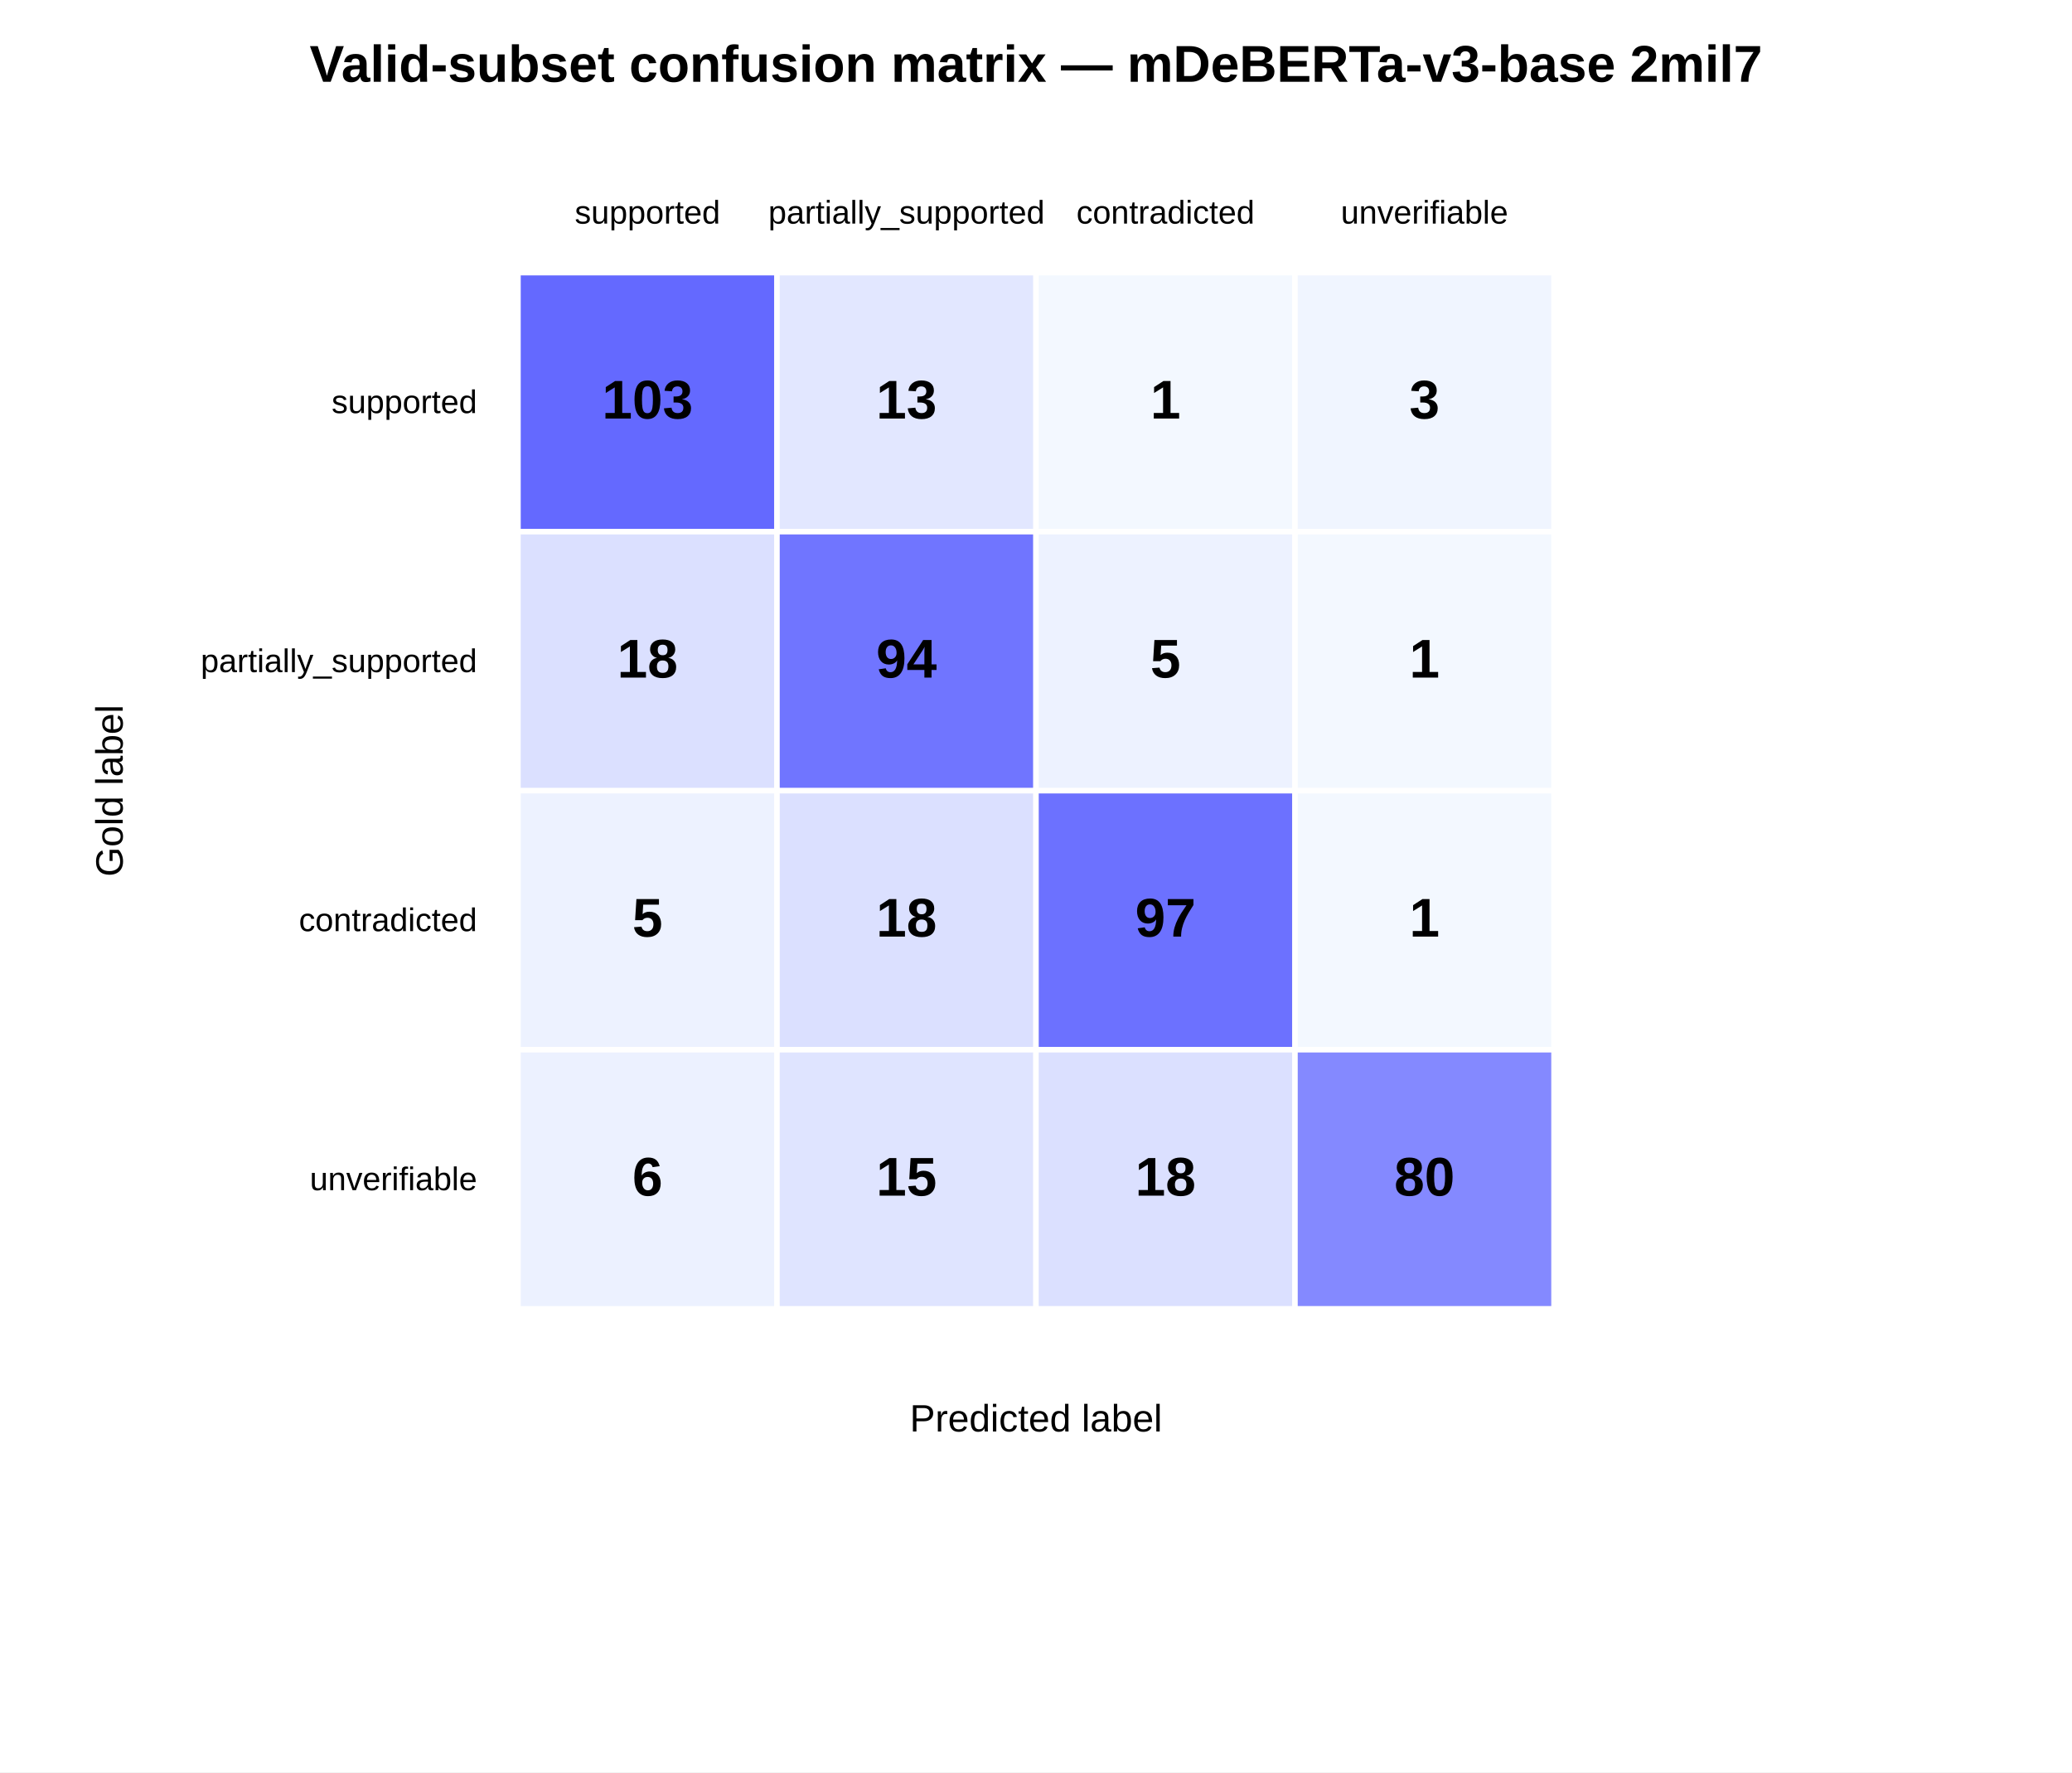
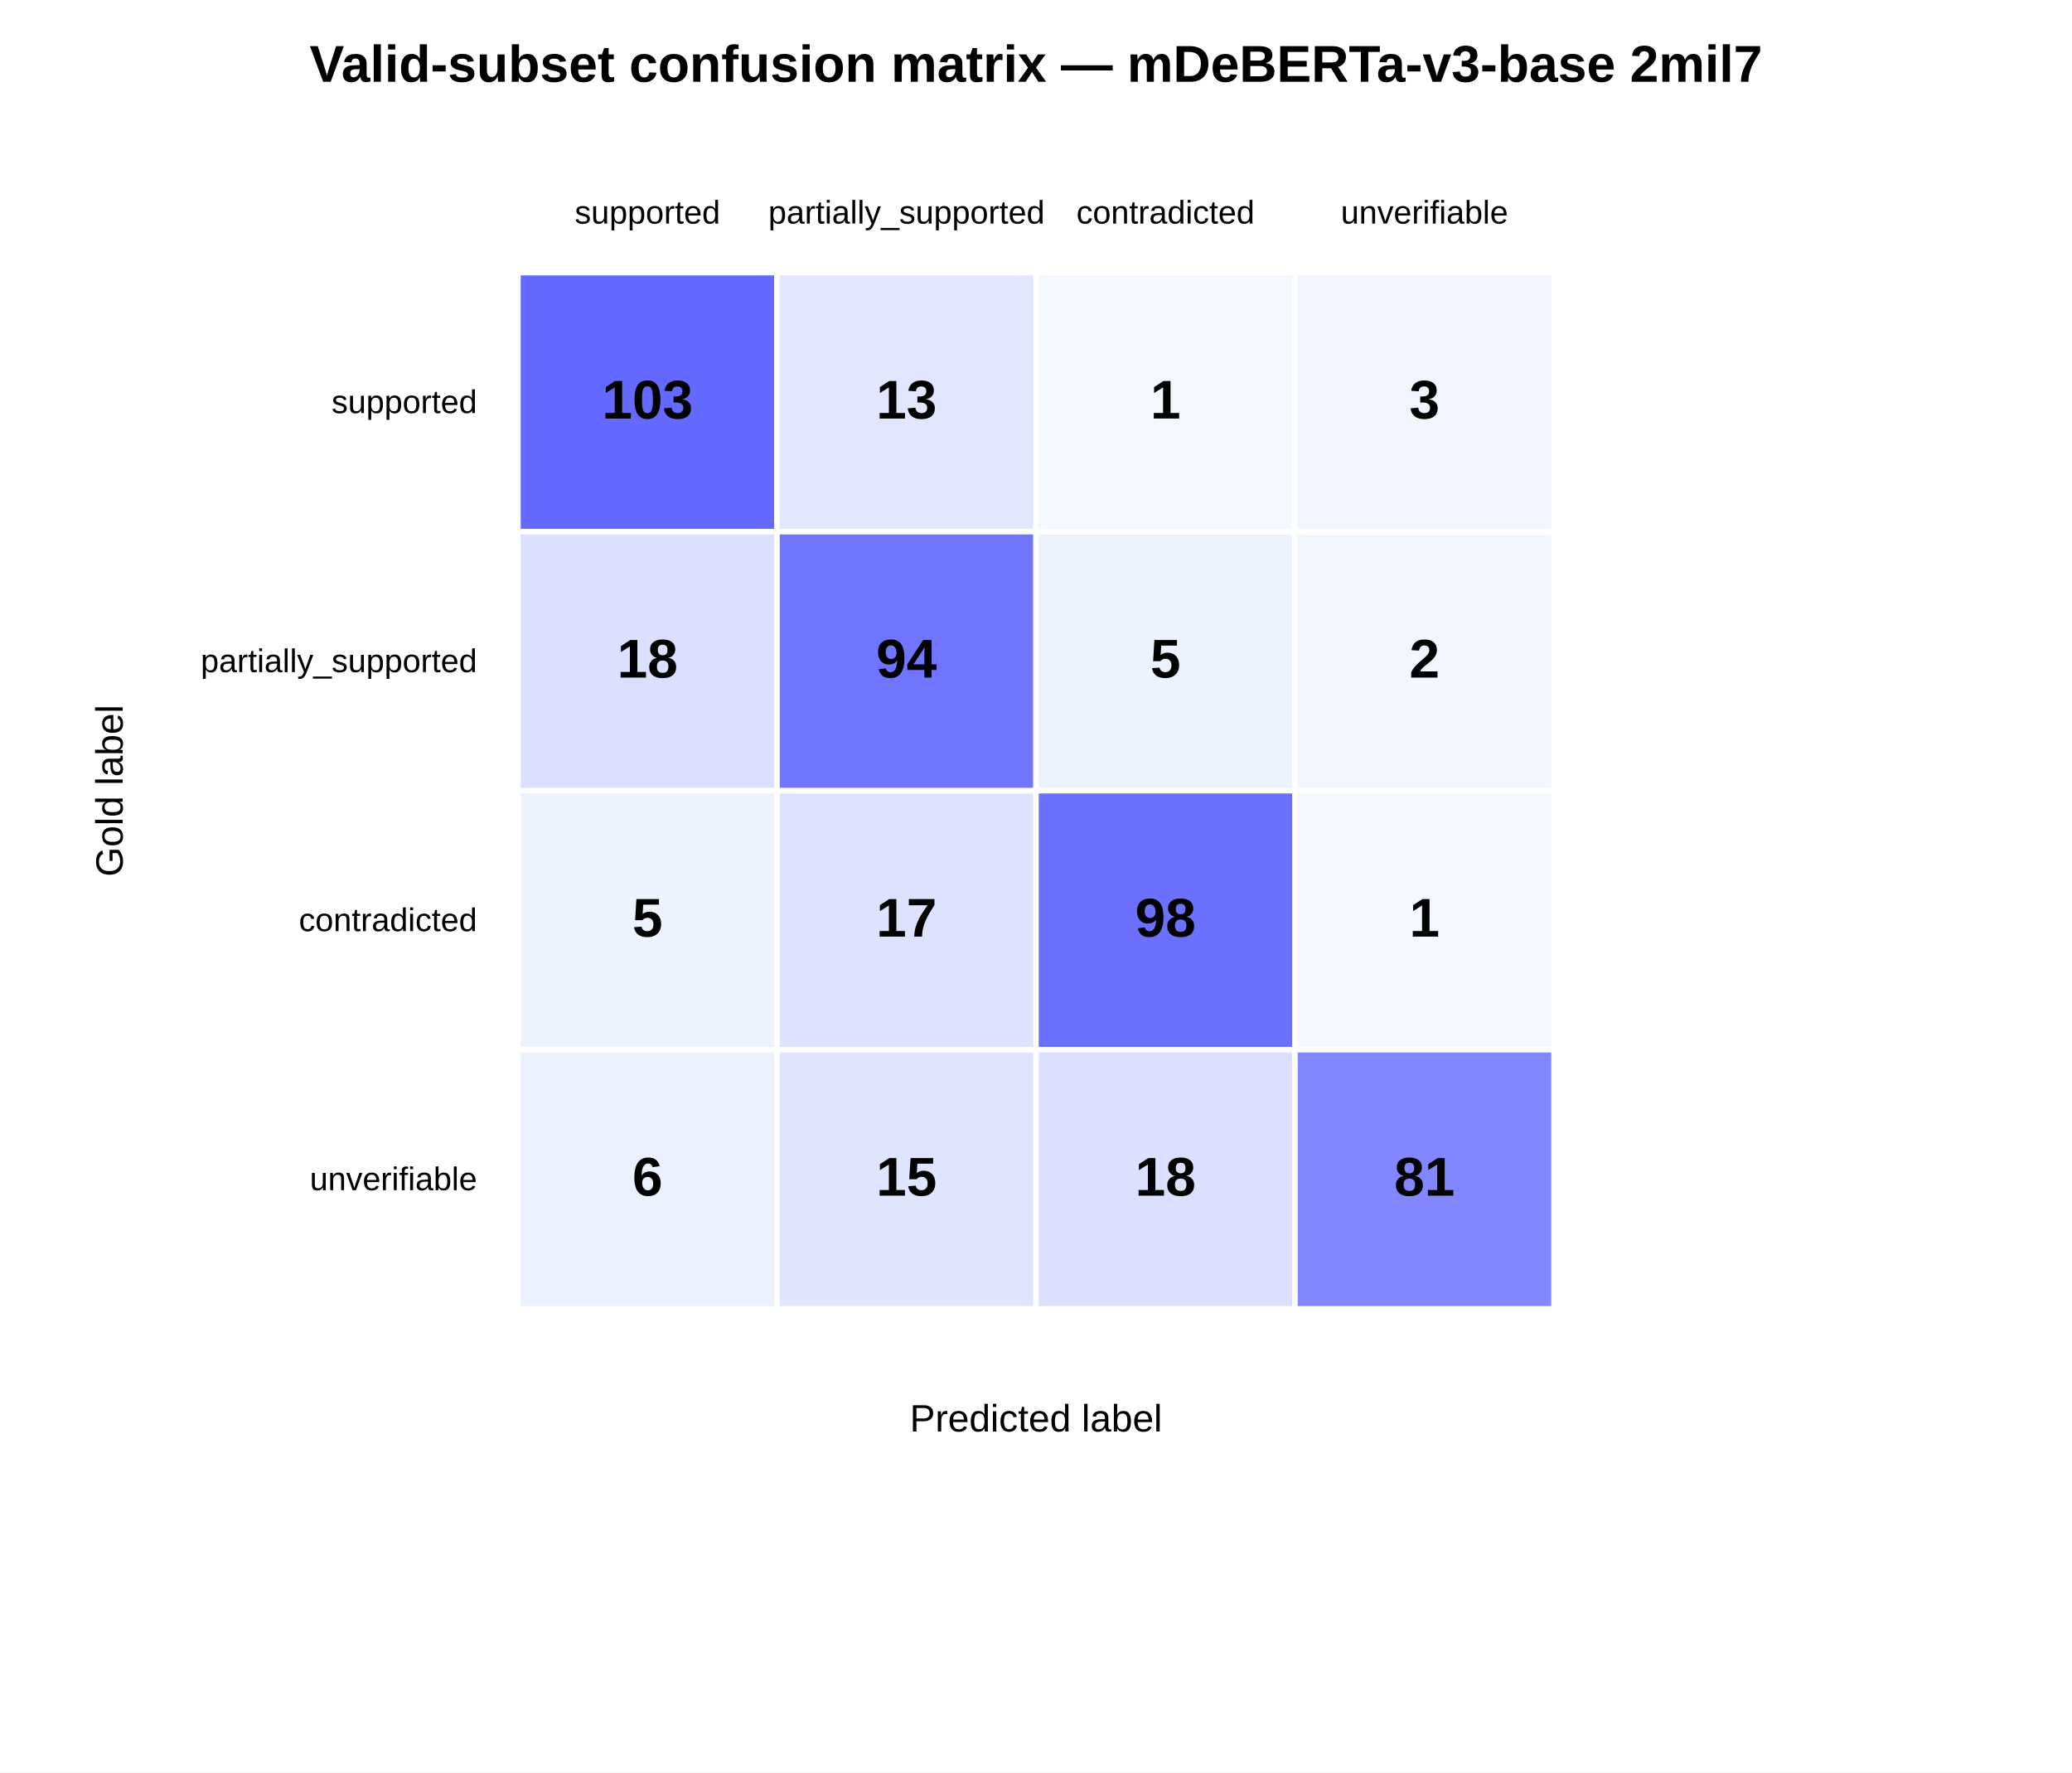
<svg xmlns="http://www.w3.org/2000/svg" width="760" height="650" viewBox="0 0 760 650">
  <rect width="100%" height="100%" fill="#ffffff" />
  <text x="380.0" y="30" text-anchor="middle" font-family="Arial, sans-serif" font-size="19" font-weight="700">Valid-subset confusion matrix — mDeBERTa-v3-base 2mil7</text>
  <text x="237.5" y="82" text-anchor="middle" font-family="Arial" font-size="12">supported</text>
  <text x="175" y="151.5" text-anchor="end" font-family="Arial" font-size="12">supported</text>
  <text x="332.5" y="82" text-anchor="middle" font-family="Arial" font-size="12">partially_supported</text>
  <text x="175" y="246.5" text-anchor="end" font-family="Arial" font-size="12">partially_supported</text>
  <text x="427.5" y="82" text-anchor="middle" font-family="Arial" font-size="12">contradicted</text>
  <text x="175" y="341.5" text-anchor="end" font-family="Arial" font-size="12">contradicted</text>
  <text x="522.5" y="82" text-anchor="middle" font-family="Arial" font-size="12">unverifiable</text>
  <text x="175" y="436.5" text-anchor="end" font-family="Arial" font-size="12">unverifiable</text>
  <rect x="190" y="100" width="95" height="95" fill="rgb(100,105,255)" stroke="#ffffff" stroke-width="2" />
  <text x="237.5" y="153.5" text-anchor="middle" font-family="Arial" font-size="20" font-weight="700">103</text>
  <rect x="285" y="100" width="95" height="95" fill="rgb(226,231,255)" stroke="#ffffff" stroke-width="2" />
  <text x="332.5" y="153.5" text-anchor="middle" font-family="Arial" font-size="20" font-weight="700">13</text>
  <rect x="380" y="100" width="95" height="95" fill="rgb(243,248,255)" stroke="#ffffff" stroke-width="2" />
  <text x="427.5" y="153.5" text-anchor="middle" font-family="Arial" font-size="20" font-weight="700">1</text>
  <rect x="475" y="100" width="95" height="95" fill="rgb(240,245,255)" stroke="#ffffff" stroke-width="2" />
  <text x="522.5" y="153.5" text-anchor="middle" font-family="Arial" font-size="20" font-weight="700">3</text>
  <rect x="190" y="195" width="95" height="95" fill="rgb(219,224,255)" stroke="#ffffff" stroke-width="2" />
  <text x="237.5" y="248.5" text-anchor="middle" font-family="Arial" font-size="20" font-weight="700">18</text>
  <rect x="285" y="195" width="95" height="95" fill="rgb(112,117,255)" stroke="#ffffff" stroke-width="2" />
  <text x="332.5" y="248.5" text-anchor="middle" font-family="Arial" font-size="20" font-weight="700">94</text>
  <rect x="380" y="195" width="95" height="95" fill="rgb(237,242,255)" stroke="#ffffff" stroke-width="2" />
  <text x="427.5" y="248.5" text-anchor="middle" font-family="Arial" font-size="20" font-weight="700">5</text>
-   <rect x="475" y="195" width="95" height="95" fill="rgb(243,248,255)" stroke="#ffffff" stroke-width="2" />
-   <text x="522.5" y="248.5" text-anchor="middle" font-family="Arial" font-size="20" font-weight="700">1</text>
+   <rect x="475" y="195" width="95" height="95" fill="rgb(242,247,255)" stroke="#ffffff" stroke-width="2" />
+   <text x="522.5" y="248.5" text-anchor="middle" font-family="Arial" font-size="20" font-weight="700">2</text>
  <rect x="190" y="290" width="95" height="95" fill="rgb(237,242,255)" stroke="#ffffff" stroke-width="2" />
  <text x="237.5" y="343.5" text-anchor="middle" font-family="Arial" font-size="20" font-weight="700">5</text>
-   <rect x="285" y="290" width="95" height="95" fill="rgb(219,224,255)" stroke="#ffffff" stroke-width="2" />
-   <text x="332.5" y="343.5" text-anchor="middle" font-family="Arial" font-size="20" font-weight="700">18</text>
-   <rect x="380" y="290" width="95" height="95" fill="rgb(108,113,255)" stroke="#ffffff" stroke-width="2" />
-   <text x="427.5" y="343.5" text-anchor="middle" font-family="Arial" font-size="20" font-weight="700">97</text>
+   <rect x="285" y="290" width="95" height="95" fill="rgb(221,226,255)" stroke="#ffffff" stroke-width="2" />
+   <text x="332.5" y="343.5" text-anchor="middle" font-family="Arial" font-size="20" font-weight="700">17</text>
+   <rect x="380" y="290" width="95" height="95" fill="rgb(107,112,255)" stroke="#ffffff" stroke-width="2" />
+   <text x="427.5" y="343.5" text-anchor="middle" font-family="Arial" font-size="20" font-weight="700">98</text>
  <rect x="475" y="290" width="95" height="95" fill="rgb(243,248,255)" stroke="#ffffff" stroke-width="2" />
  <text x="522.5" y="343.5" text-anchor="middle" font-family="Arial" font-size="20" font-weight="700">1</text>
  <rect x="190" y="385" width="95" height="95" fill="rgb(236,241,255)" stroke="#ffffff" stroke-width="2" />
  <text x="237.5" y="438.5" text-anchor="middle" font-family="Arial" font-size="20" font-weight="700">6</text>
  <rect x="285" y="385" width="95" height="95" fill="rgb(223,228,255)" stroke="#ffffff" stroke-width="2" />
  <text x="332.5" y="438.5" text-anchor="middle" font-family="Arial" font-size="20" font-weight="700">15</text>
  <rect x="380" y="385" width="95" height="95" fill="rgb(219,224,255)" stroke="#ffffff" stroke-width="2" />
  <text x="427.5" y="438.5" text-anchor="middle" font-family="Arial" font-size="20" font-weight="700">18</text>
-   <rect x="475" y="385" width="95" height="95" fill="rgb(132,137,255)" stroke="#ffffff" stroke-width="2" />
-   <text x="522.5" y="438.5" text-anchor="middle" font-family="Arial" font-size="20" font-weight="700">80</text>
+   <rect x="475" y="385" width="95" height="95" fill="rgb(130,135,255)" stroke="#ffffff" stroke-width="2" />
+   <text x="522.5" y="438.5" text-anchor="middle" font-family="Arial" font-size="20" font-weight="700">81</text>
  <text x="380.0" y="525" text-anchor="middle" font-family="Arial" font-size="14">Predicted label</text>
  <text x="45" y="290.0" transform="rotate(-90 45 290.0)" text-anchor="middle" font-family="Arial" font-size="14">Gold label</text>
</svg>
